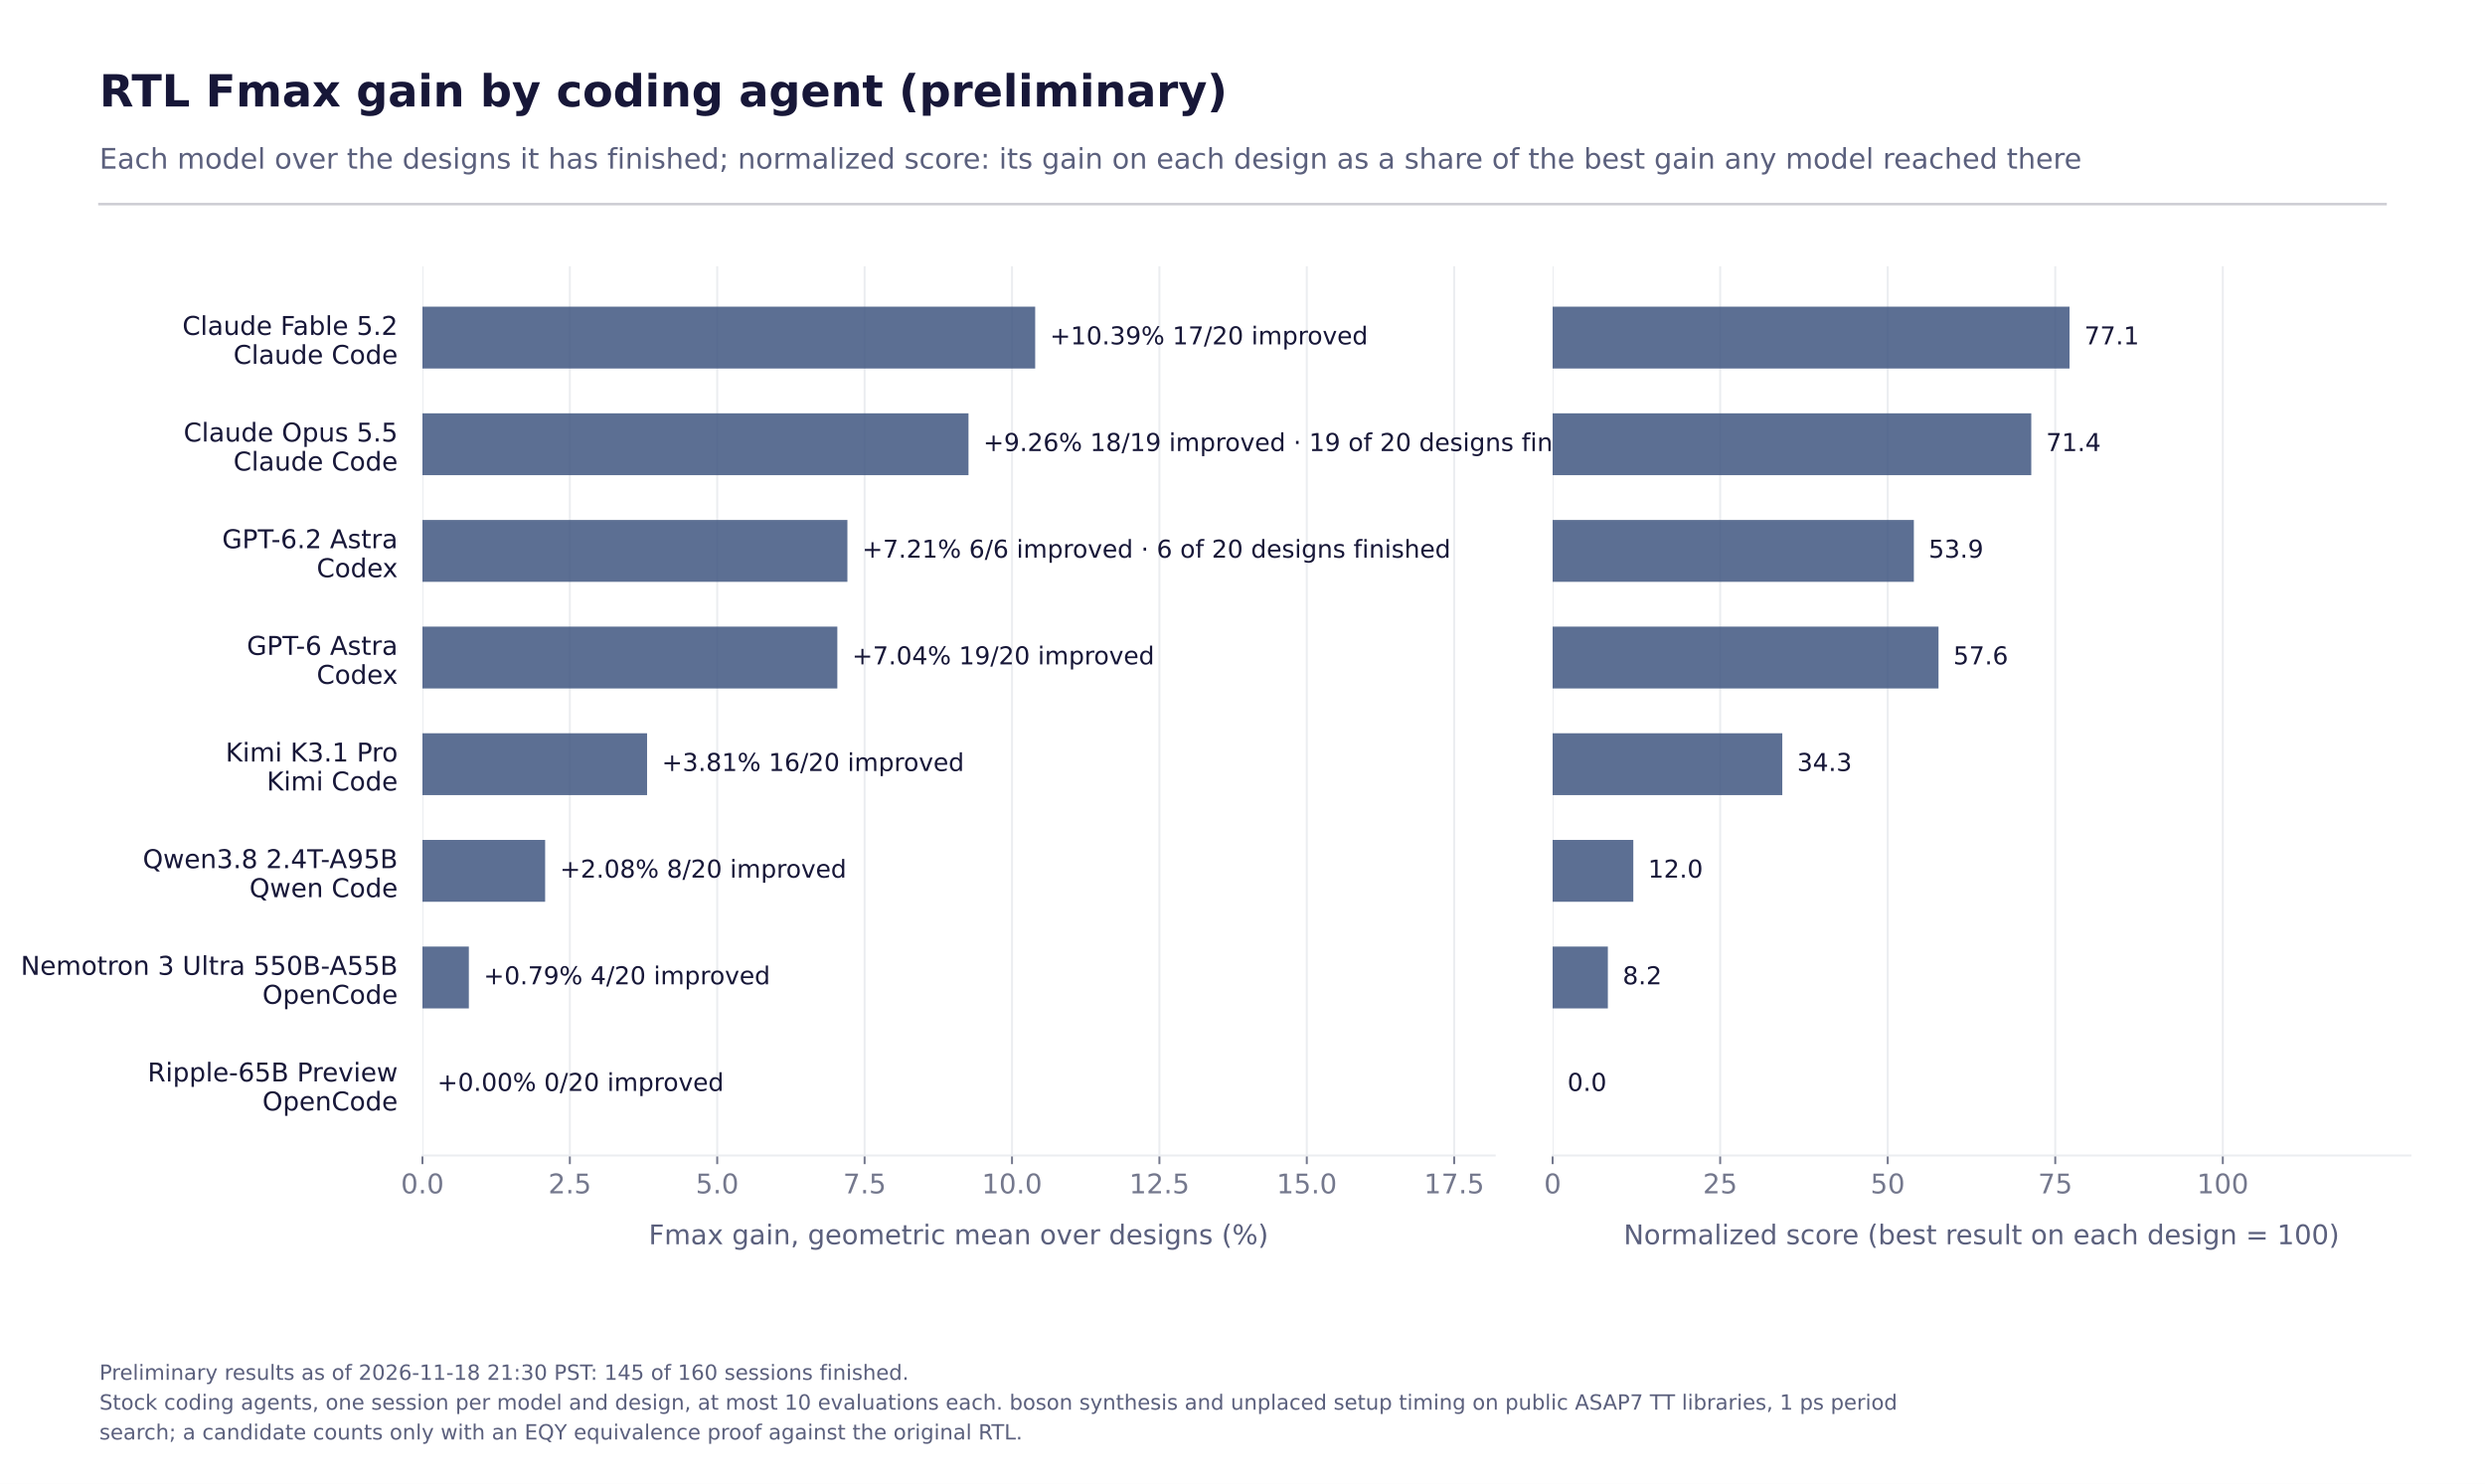
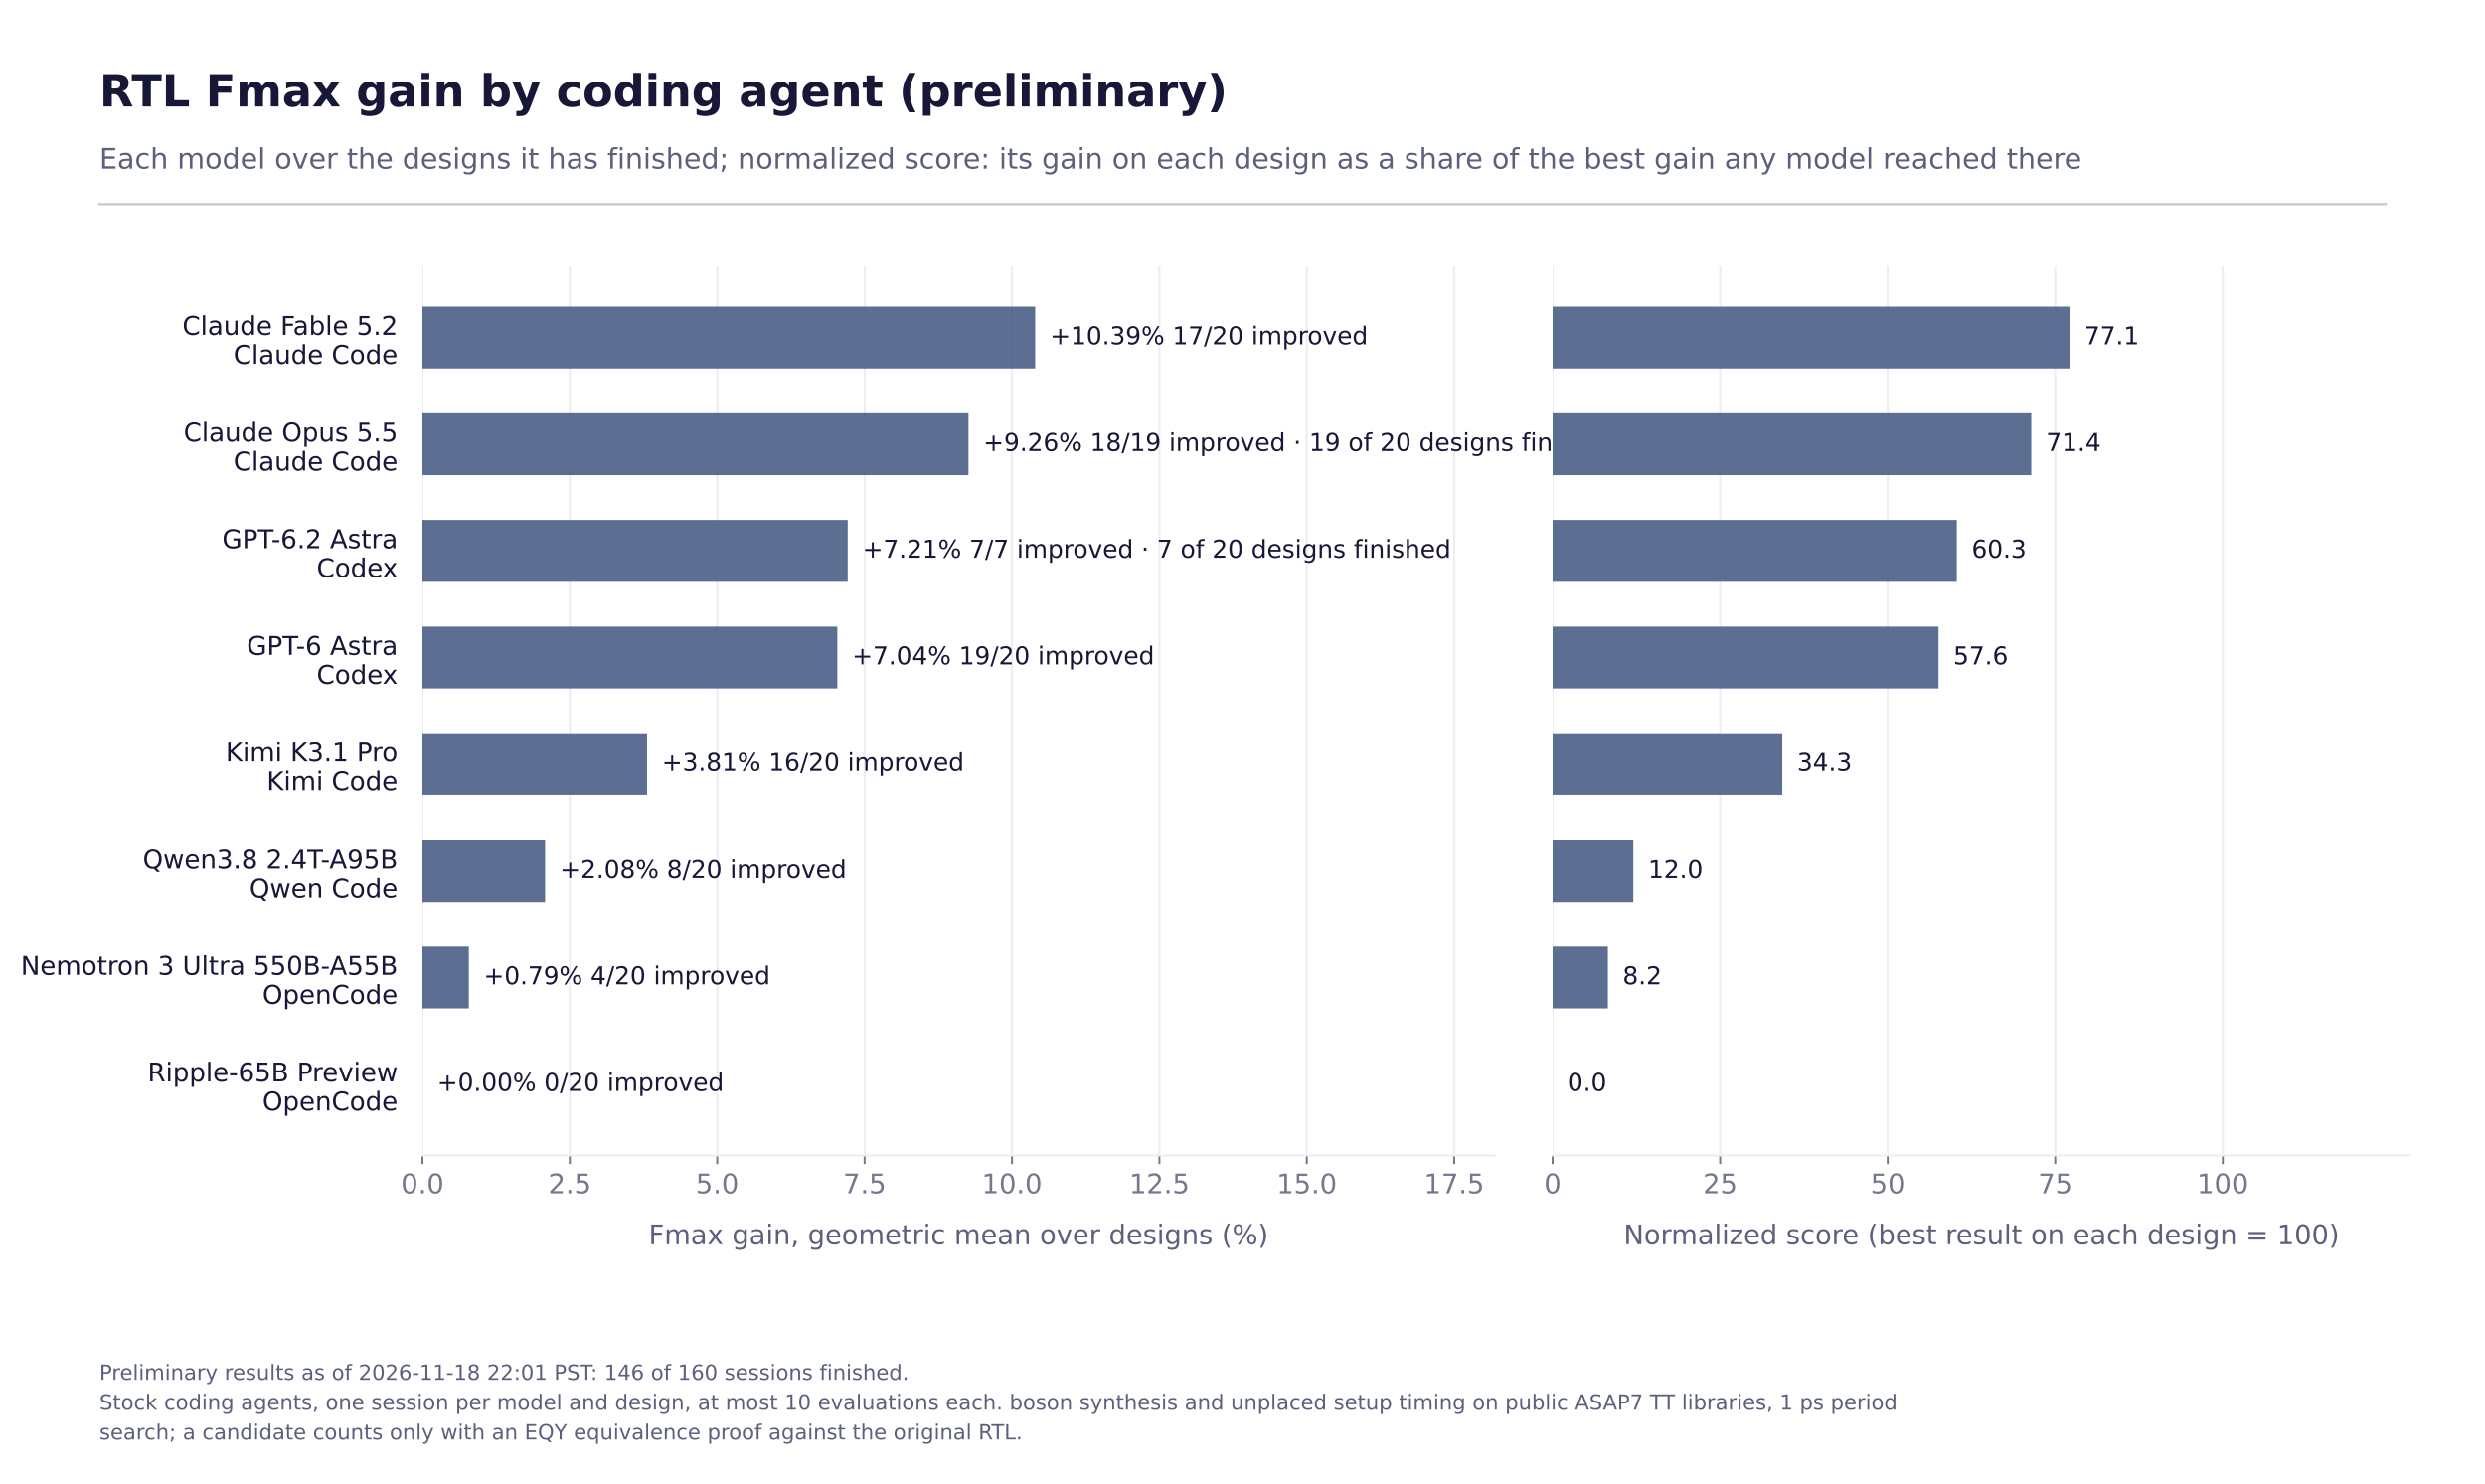
<svg xmlns="http://www.w3.org/2000/svg" xmlns:xlink="http://www.w3.org/1999/xlink" width="1008pt" height="601.92pt" viewBox="0 0 1008 601.92" version="1.1">
  <defs>
    <style type="text/css">*{stroke-linejoin: round; stroke-linecap: butt}</style>
  </defs>
  <g id="figure_1">
    <g id="patch_1">
      <path d="M 0 601.92  L 1008 601.92  L 1008 0  L 0 0  z " style="fill: #ffffff" />
    </g>
    <g id="axes_1">
      <g id="patch_2">
        <path d="M 171.36 468.72  L 606.311 468.72  L 606.311 108  L 171.36 108  z " style="fill: #ffffff" />
      </g>
      <g id="matplotlib.axis_1">
        <g id="xtick_1">
          <g id="line2d_1">
            <path d="M 171.36 468.72  L 171.36 108  " clip-path="url(#pb3bda55762)" style="fill: none; stroke: #ebedf0; stroke-width: 0.8; stroke-linecap: square" />
          </g>
          <g id="line2d_2">
            <defs>
              <path id="m93d353a957" d="M 0 0  L 0 3.5  " style="stroke: #74788d; stroke-width: 0.8" />
            </defs>
            <g>
              <use xlink:href="#m93d353a957" x="171.36" y="468.72" style="fill: #74788d; stroke: #74788d; stroke-width: 0.8" />
            </g>
          </g>
          <g id="text_1">
            <text style="fill: #74788d; font: 11px 'DejaVu Sans'; text-anchor: middle" x="171.36" y="484.078" transform="rotate(-0 171.36 484.0783)">0.0</text>
          </g>
        </g>
        <g id="xtick_2">
          <g id="line2d_3">
            <path d="M 231.146 468.72  L 231.146 108  " clip-path="url(#pb3bda55762)" style="fill: none; stroke: #ebedf0; stroke-width: 0.8; stroke-linecap: square" />
          </g>
          <g id="line2d_4">
            <g>
              <use xlink:href="#m93d353a957" x="231.146" y="468.72" style="fill: #74788d; stroke: #74788d; stroke-width: 0.8" />
            </g>
          </g>
          <g id="text_2">
            <text style="fill: #74788d; font: 11px 'DejaVu Sans'; text-anchor: middle" x="231.146" y="484.078" transform="rotate(-0 231.1463 484.0783)">2.5</text>
          </g>
        </g>
        <g id="xtick_3">
          <g id="line2d_5">
            <path d="M 290.933 468.72  L 290.933 108  " clip-path="url(#pb3bda55762)" style="fill: none; stroke: #ebedf0; stroke-width: 0.8; stroke-linecap: square" />
          </g>
          <g id="line2d_6">
            <g>
              <use xlink:href="#m93d353a957" x="290.933" y="468.72" style="fill: #74788d; stroke: #74788d; stroke-width: 0.8" />
            </g>
          </g>
          <g id="text_3">
            <text style="fill: #74788d; font: 11px 'DejaVu Sans'; text-anchor: middle" x="290.933" y="484.078" transform="rotate(-0 290.9326 484.0783)">5.0</text>
          </g>
        </g>
        <g id="xtick_4">
          <g id="line2d_7">
            <path d="M 350.719 468.72  L 350.719 108  " clip-path="url(#pb3bda55762)" style="fill: none; stroke: #ebedf0; stroke-width: 0.8; stroke-linecap: square" />
          </g>
          <g id="line2d_8">
            <g>
              <use xlink:href="#m93d353a957" x="350.719" y="468.72" style="fill: #74788d; stroke: #74788d; stroke-width: 0.8" />
            </g>
          </g>
          <g id="text_4">
            <text style="fill: #74788d; font: 11px 'DejaVu Sans'; text-anchor: middle" x="350.719" y="484.078" transform="rotate(-0 350.719 484.0783)">7.5</text>
          </g>
        </g>
        <g id="xtick_5">
          <g id="line2d_9">
            <path d="M 410.505 468.72  L 410.505 108  " clip-path="url(#pb3bda55762)" style="fill: none; stroke: #ebedf0; stroke-width: 0.8; stroke-linecap: square" />
          </g>
          <g id="line2d_10">
            <g>
              <use xlink:href="#m93d353a957" x="410.505" y="468.72" style="fill: #74788d; stroke: #74788d; stroke-width: 0.8" />
            </g>
          </g>
          <g id="text_5">
            <text style="fill: #74788d; font: 11px 'DejaVu Sans'; text-anchor: middle" x="410.505" y="484.078" transform="rotate(-0 410.5053 484.0783)">10.0</text>
          </g>
        </g>
        <g id="xtick_6">
          <g id="line2d_11">
            <path d="M 470.292 468.72  L 470.292 108  " clip-path="url(#pb3bda55762)" style="fill: none; stroke: #ebedf0; stroke-width: 0.8; stroke-linecap: square" />
          </g>
          <g id="line2d_12">
            <g>
              <use xlink:href="#m93d353a957" x="470.292" y="468.72" style="fill: #74788d; stroke: #74788d; stroke-width: 0.8" />
            </g>
          </g>
          <g id="text_6">
            <text style="fill: #74788d; font: 11px 'DejaVu Sans'; text-anchor: middle" x="470.292" y="484.078" transform="rotate(-0 470.2916 484.0783)">12.5</text>
          </g>
        </g>
        <g id="xtick_7">
          <g id="line2d_13">
            <path d="M 530.078 468.72  L 530.078 108  " clip-path="url(#pb3bda55762)" style="fill: none; stroke: #ebedf0; stroke-width: 0.8; stroke-linecap: square" />
          </g>
          <g id="line2d_14">
            <g>
              <use xlink:href="#m93d353a957" x="530.078" y="468.72" style="fill: #74788d; stroke: #74788d; stroke-width: 0.8" />
            </g>
          </g>
          <g id="text_7">
            <text style="fill: #74788d; font: 11px 'DejaVu Sans'; text-anchor: middle" x="530.078" y="484.078" transform="rotate(-0 530.0779 484.0783)">15.0</text>
          </g>
        </g>
        <g id="xtick_8">
          <g id="line2d_15">
            <path d="M 589.864 468.72  L 589.864 108  " clip-path="url(#pb3bda55762)" style="fill: none; stroke: #ebedf0; stroke-width: 0.8; stroke-linecap: square" />
          </g>
          <g id="line2d_16">
            <g>
              <use xlink:href="#m93d353a957" x="589.864" y="468.72" style="fill: #74788d; stroke: #74788d; stroke-width: 0.8" />
            </g>
          </g>
          <g id="text_8">
            <text style="fill: #74788d; font: 11px 'DejaVu Sans'; text-anchor: middle" x="589.864" y="484.078" transform="rotate(-0 589.8642 484.0783)">17.5</text>
          </g>
        </g>
        <g id="text_9">
          <text style="fill: #5b607d; font: 11px 'DejaVu Sans'; text-anchor: middle" x="388.836" y="504.724" transform="rotate(-0 388.8357 504.7242)">Fmax gain, geometric mean over designs (%)</text>
        </g>
      </g>
      <g id="matplotlib.axis_2">
        <g id="ytick_1">
          <g id="line2d_17" />
          <g id="text_10">
            <text style="fill: #171738; font: 10.5px 'DejaVu Sans'" transform="translate(73.96391 135.8506)">Claude Fable 5.2</text>
            <text style="fill: #171738; font: 10.5px 'DejaVu Sans'" transform="translate(94.67516 147.6083)">Claude Code</text>
          </g>
        </g>
        <g id="ytick_2">
          <g id="line2d_18" />
          <g id="text_11">
            <text style="fill: #171738; font: 10.5px 'DejaVu Sans'" transform="translate(74.46758 179.1127)">Claude Opus 5.5</text>
            <text style="fill: #171738; font: 10.5px 'DejaVu Sans'" transform="translate(94.67516 190.8704)">Claude Code</text>
          </g>
        </g>
        <g id="ytick_3">
          <g id="line2d_19" />
          <g id="text_12">
            <text style="fill: #171738; font: 10.5px 'DejaVu Sans'" transform="translate(90.09453 222.3749)">GPT-6.2 Astra</text>
            <text style="fill: #171738; font: 10.5px 'DejaVu Sans'" transform="translate(128.4458 234.1326)">Codex</text>
          </g>
        </g>
        <g id="ytick_4">
          <g id="line2d_20" />
          <g id="text_13">
            <text style="fill: #171738; font: 10.5px 'DejaVu Sans'" transform="translate(100.1122 265.6371)">GPT-6 Astra</text>
            <text style="fill: #171738; font: 10.5px 'DejaVu Sans'" transform="translate(128.4458 277.3948)">Codex</text>
          </g>
        </g>
        <g id="ytick_5">
          <g id="line2d_21" />
          <g id="text_14">
            <text style="fill: #171738; font: 10.5px 'DejaVu Sans'" transform="translate(91.50219 308.8993)">Kimi K3.1 Pro</text>
            <text style="fill: #171738; font: 10.5px 'DejaVu Sans'" transform="translate(108.1923 320.657)">Kimi Code</text>
          </g>
        </g>
        <g id="ytick_6">
          <g id="line2d_22" />
          <g id="text_15">
            <text style="fill: #171738; font: 10.5px 'DejaVu Sans'" transform="translate(57.90383 352.1614)">Qwen3.8 2.4T-A95B</text>
            <text style="fill: #171738; font: 10.5px 'DejaVu Sans'" transform="translate(101.172 363.9191)">Qwen Code</text>
          </g>
        </g>
        <g id="ytick_7">
          <g id="line2d_23" />
          <g id="text_16">
            <text style="fill: #171738; font: 10.5px 'DejaVu Sans'" transform="translate(8.409453 395.4236)">Nemotron 3 Ultra 550B-A55B</text>
            <text style="fill: #171738; font: 10.5px 'DejaVu Sans'" transform="translate(106.4302 407.1813)">OpenCode</text>
          </g>
        </g>
        <g id="ytick_8">
          <g id="line2d_24" />
          <g id="text_17">
            <text style="fill: #171738; font: 10.5px 'DejaVu Sans'" transform="translate(59.87914 438.6858)">Ripple-65B Preview</text>
            <text style="fill: #171738; font: 10.5px 'DejaVu Sans'" transform="translate(106.4302 450.4435)">OpenCode</text>
          </g>
        </g>
      </g>
      <g id="patch_3">
        <path d="M 171.36 124.396  L 419.904 124.396  L 419.904 149.488  L 171.36 149.488  z " clip-path="url(#pb3bda55762)" style="fill: #3f5680; opacity: 0.85" />
      </g>
      <g id="patch_4">
        <path d="M 171.36 167.659  L 392.856 167.659  L 392.856 192.751  L 171.36 192.751  z " clip-path="url(#pb3bda55762)" style="fill: #3f5680; opacity: 0.85" />
      </g>
      <g id="patch_5">
-         <path d="M 171.36 210.921  L 343.736 210.921  L 343.736 236.013  L 171.36 236.013  z " clip-path="url(#pb3bda55762)" style="fill: #3f5680; opacity: 0.85" />
+         <path d="M 171.36 210.921  L 343.855 210.921  L 343.855 236.013  L 171.36 236.013  z " clip-path="url(#pb3bda55762)" style="fill: #3f5680; opacity: 0.85" />
      </g>
      <g id="patch_6">
        <path d="M 171.36 254.183  L 339.647 254.183  L 339.647 279.275  L 171.36 279.275  z " clip-path="url(#pb3bda55762)" style="fill: #3f5680; opacity: 0.85" />
      </g>
      <g id="patch_7">
        <path d="M 171.36 297.445  L 262.474 297.445  L 262.474 322.537  L 171.36 322.537  z " clip-path="url(#pb3bda55762)" style="fill: #3f5680; opacity: 0.85" />
      </g>
      <g id="patch_8">
        <path d="M 171.36 340.707  L 221.126 340.707  L 221.126 365.799  L 171.36 365.799  z " clip-path="url(#pb3bda55762)" style="fill: #3f5680; opacity: 0.85" />
      </g>
      <g id="patch_9">
        <path d="M 171.36 383.969  L 190.181 383.969  L 190.181 409.061  L 171.36 409.061  z " clip-path="url(#pb3bda55762)" style="fill: #3f5680; opacity: 0.85" />
      </g>
      <g id="patch_10">
        <path d="M 171.36 427.232  L 171.36 427.232  L 171.36 452.324  L 171.36 452.324  z " clip-path="url(#pb3bda55762)" style="fill: #3f5680; opacity: 0.85" />
      </g>
      <g id="patch_11">
        <path d="M 171.36 468.72  L 606.311 468.72  " style="fill: none; stroke: #ebedf0; stroke-width: 0.8; stroke-linejoin: miter; stroke-linecap: square" />
      </g>
      <g id="text_18">
        <text style="fill: #171738; font: 10px 'DejaVu Sans'; text-anchor: start" x="425.904" y="139.702" transform="rotate(-0 425.9037 139.7018)">+10.39%   17/20 improved</text>
      </g>
      <g id="text_19">
        <text style="fill: #171738; font: 10px 'DejaVu Sans'; text-anchor: start" x="398.856" y="182.964" transform="rotate(-0 398.8564 182.9639)">+9.26%   18/19 improved · 19 of 20 designs finished</text>
      </g>
      <g id="text_20">
-         <text style="fill: #171738; font: 10px 'DejaVu Sans'; text-anchor: start" x="349.736" y="226.226" transform="rotate(-0 349.7359 226.2261)">+7.21%   6/6 improved · 6 of 20 designs finished</text>
+         <text style="fill: #171738; font: 10px 'DejaVu Sans'; text-anchor: start" x="349.855" y="226.226" transform="rotate(-0 349.8555 226.2261)">+7.21%   7/7 improved · 7 of 20 designs finished</text>
      </g>
      <g id="text_21">
        <text style="fill: #171738; font: 10px 'DejaVu Sans'; text-anchor: start" x="345.647" y="269.488" transform="rotate(-0 345.6465 269.4883)">+7.04%   19/20 improved</text>
      </g>
      <g id="text_22">
        <text style="fill: #171738; font: 10px 'DejaVu Sans'; text-anchor: start" x="268.474" y="312.75" transform="rotate(-0 268.4744 312.7505)">+3.81%   16/20 improved</text>
      </g>
      <g id="text_23">
        <text style="fill: #171738; font: 10px 'DejaVu Sans'; text-anchor: start" x="227.126" y="356.013" transform="rotate(-0 227.1261 356.0126)">+2.08%   8/20 improved</text>
      </g>
      <g id="text_24">
        <text style="fill: #171738; font: 10px 'DejaVu Sans'; text-anchor: start" x="196.181" y="399.275" transform="rotate(-0 196.1807 399.2748)">+0.79%   4/20 improved</text>
      </g>
      <g id="text_25">
        <text style="fill: #171738; font: 10px 'DejaVu Sans'; text-anchor: start" x="177.36" y="442.537" transform="rotate(-0 177.36 442.537)">+0.00%   0/20 improved</text>
      </g>
    </g>
    <g id="axes_2">
      <g id="patch_12">
        <path d="M 629.799 468.72  L 977.76 468.72  L 977.76 108  L 629.799 108  z " style="fill: #ffffff" />
      </g>
      <g id="matplotlib.axis_3">
        <g id="xtick_9">
          <g id="line2d_25">
            <path d="M 629.799 468.72  L 629.799 108  " clip-path="url(#p01aa2b09fa)" style="fill: none; stroke: #ebedf0; stroke-width: 0.8; stroke-linecap: square" />
          </g>
          <g id="line2d_26">
            <g>
              <use xlink:href="#m93d353a957" x="629.799" y="468.72" style="fill: #74788d; stroke: #74788d; stroke-width: 0.8" />
            </g>
          </g>
          <g id="text_26">
            <text style="fill: #74788d; font: 11px 'DejaVu Sans'; text-anchor: middle" x="629.799" y="484.078" transform="rotate(-0 629.7988 484.0783)">0</text>
          </g>
        </g>
        <g id="xtick_10">
          <g id="line2d_27">
            <path d="M 697.76 468.72  L 697.76 108  " clip-path="url(#p01aa2b09fa)" style="fill: none; stroke: #ebedf0; stroke-width: 0.8; stroke-linecap: square" />
          </g>
          <g id="line2d_28">
            <g>
              <use xlink:href="#m93d353a957" x="697.76" y="468.72" style="fill: #74788d; stroke: #74788d; stroke-width: 0.8" />
            </g>
          </g>
          <g id="text_27">
            <text style="fill: #74788d; font: 11px 'DejaVu Sans'; text-anchor: middle" x="697.76" y="484.078" transform="rotate(-0 697.76 484.0783)">25</text>
          </g>
        </g>
        <g id="xtick_11">
          <g id="line2d_29">
            <path d="M 765.721 468.72  L 765.721 108  " clip-path="url(#p01aa2b09fa)" style="fill: none; stroke: #ebedf0; stroke-width: 0.8; stroke-linecap: square" />
          </g>
          <g id="line2d_30">
            <g>
              <use xlink:href="#m93d353a957" x="765.721" y="468.72" style="fill: #74788d; stroke: #74788d; stroke-width: 0.8" />
            </g>
          </g>
          <g id="text_28">
            <text style="fill: #74788d; font: 11px 'DejaVu Sans'; text-anchor: middle" x="765.721" y="484.078" transform="rotate(-0 765.7212 484.0783)">50</text>
          </g>
        </g>
        <g id="xtick_12">
          <g id="line2d_31">
            <path d="M 833.682 468.72  L 833.682 108  " clip-path="url(#p01aa2b09fa)" style="fill: none; stroke: #ebedf0; stroke-width: 0.8; stroke-linecap: square" />
          </g>
          <g id="line2d_32">
            <g>
              <use xlink:href="#m93d353a957" x="833.682" y="468.72" style="fill: #74788d; stroke: #74788d; stroke-width: 0.8" />
            </g>
          </g>
          <g id="text_29">
            <text style="fill: #74788d; font: 11px 'DejaVu Sans'; text-anchor: middle" x="833.682" y="484.078" transform="rotate(-0 833.6823 484.0783)">75</text>
          </g>
        </g>
        <g id="xtick_13">
          <g id="line2d_33">
            <path d="M 901.643 468.72  L 901.643 108  " clip-path="url(#p01aa2b09fa)" style="fill: none; stroke: #ebedf0; stroke-width: 0.8; stroke-linecap: square" />
          </g>
          <g id="line2d_34">
            <g>
              <use xlink:href="#m93d353a957" x="901.643" y="468.72" style="fill: #74788d; stroke: #74788d; stroke-width: 0.8" />
            </g>
          </g>
          <g id="text_30">
            <text style="fill: #74788d; font: 11px 'DejaVu Sans'; text-anchor: middle" x="901.643" y="484.078" transform="rotate(-0 901.6435 484.0783)">100</text>
          </g>
        </g>
        <g id="text_31">
          <text style="fill: #5b607d; font: 11px 'DejaVu Sans'; text-anchor: middle" x="803.779" y="504.724" transform="rotate(-0 803.7794 504.7242)">Normalized score (best result on each design = 100)</text>
        </g>
      </g>
      <g id="matplotlib.axis_4">
        <g id="ytick_9">
          <g id="line2d_35" />
        </g>
        <g id="ytick_10">
          <g id="line2d_36" />
        </g>
        <g id="ytick_11">
          <g id="line2d_37" />
        </g>
        <g id="ytick_12">
          <g id="line2d_38" />
        </g>
        <g id="ytick_13">
          <g id="line2d_39" />
        </g>
        <g id="ytick_14">
          <g id="line2d_40" />
        </g>
        <g id="ytick_15">
          <g id="line2d_41" />
        </g>
        <g id="ytick_16">
          <g id="line2d_42" />
        </g>
      </g>
      <g id="patch_13">
        <path d="M 629.799 124.396  L 839.473 124.396  L 839.473 149.488  L 629.799 149.488  z " clip-path="url(#p01aa2b09fa)" style="fill: #3f5680; opacity: 0.85" />
      </g>
      <g id="patch_14">
        <path d="M 629.799 167.659  L 823.95 167.659  L 823.95 192.751  L 629.799 192.751  z " clip-path="url(#p01aa2b09fa)" style="fill: #3f5680; opacity: 0.85" />
      </g>
      <g id="patch_15">
-         <path d="M 629.799 210.921  L 776.323 210.921  L 776.323 236.013  L 629.799 236.013  z " clip-path="url(#p01aa2b09fa)" style="fill: #3f5680; opacity: 0.85" />
+         <path d="M 629.799 210.921  L 793.748 210.921  L 793.748 236.013  L 629.799 236.013  z " clip-path="url(#p01aa2b09fa)" style="fill: #3f5680; opacity: 0.85" />
      </g>
      <g id="patch_16">
        <path d="M 629.799 254.183  L 786.327 254.183  L 786.327 279.275  L 629.799 279.275  z " clip-path="url(#p01aa2b09fa)" style="fill: #3f5680; opacity: 0.85" />
      </g>
      <g id="patch_17">
        <path d="M 629.799 297.445  L 722.96 297.445  L 722.96 322.537  L 629.799 322.537  z " clip-path="url(#p01aa2b09fa)" style="fill: #3f5680; opacity: 0.85" />
      </g>
      <g id="patch_18">
        <path d="M 629.799 340.707  L 662.529 340.707  L 662.529 365.799  L 629.799 365.799  z " clip-path="url(#p01aa2b09fa)" style="fill: #3f5680; opacity: 0.85" />
      </g>
      <g id="patch_19">
        <path d="M 629.799 383.969  L 652.199 383.969  L 652.199 409.061  L 629.799 409.061  z " clip-path="url(#p01aa2b09fa)" style="fill: #3f5680; opacity: 0.85" />
      </g>
      <g id="patch_20">
        <path d="M 629.799 427.232  L 629.799 427.232  L 629.799 452.324  L 629.799 452.324  z " clip-path="url(#p01aa2b09fa)" style="fill: #3f5680; opacity: 0.85" />
      </g>
      <g id="patch_21">
        <path d="M 629.799 468.72  L 977.76 468.72  " style="fill: none; stroke: #ebedf0; stroke-width: 0.8; stroke-linejoin: miter; stroke-linecap: square" />
      </g>
      <g id="text_32">
        <text style="fill: #171738; font: 10px 'DejaVu Sans'; text-anchor: start" x="845.473" y="139.702" transform="rotate(-0 845.4726 139.7018)">77.1</text>
      </g>
      <g id="text_33">
        <text style="fill: #171738; font: 10px 'DejaVu Sans'; text-anchor: start" x="829.95" y="182.964" transform="rotate(-0 829.9503 182.9639)">71.4</text>
      </g>
      <g id="text_34">
-         <text style="fill: #171738; font: 10px 'DejaVu Sans'; text-anchor: start" x="782.323" y="226.226" transform="rotate(-0 782.3231 226.2261)">53.9</text>
+         <text style="fill: #171738; font: 10px 'DejaVu Sans'; text-anchor: start" x="799.748" y="226.226" transform="rotate(-0 799.7483 226.2261)">60.3</text>
      </g>
      <g id="text_35">
        <text style="fill: #171738; font: 10px 'DejaVu Sans'; text-anchor: start" x="792.327" y="269.488" transform="rotate(-0 792.327 269.4883)">57.6</text>
      </g>
      <g id="text_36">
        <text style="fill: #171738; font: 10px 'DejaVu Sans'; text-anchor: start" x="728.96" y="312.75" transform="rotate(-0 728.96 312.7505)">34.3</text>
      </g>
      <g id="text_37">
        <text style="fill: #171738; font: 10px 'DejaVu Sans'; text-anchor: start" x="668.529" y="356.013" transform="rotate(-0 668.5289 356.0126)">12.0</text>
      </g>
      <g id="text_38">
        <text style="fill: #171738; font: 10px 'DejaVu Sans'; text-anchor: start" x="658.199" y="399.275" transform="rotate(-0 658.1988 399.2748)">8.2</text>
      </g>
      <g id="text_39">
        <text style="fill: #171738; font: 10px 'DejaVu Sans'; text-anchor: start" x="635.799" y="442.537" transform="rotate(-0 635.7988 442.537)">0.0</text>
      </g>
    </g>
    <g id="line2d_43">
      <path d="M 40.32 82.8  L 967.68 82.8  " style="fill: none; stroke: #171738; stroke-opacity: 0.22; stroke-linecap: square" />
    </g>
    <g id="text_40">
      <text style="fill: #171738; font: 700 18px 'DejaVu Sans'; text-anchor: start" x="40.32" y="43.2" transform="rotate(-0 40.32 43.2)">RTL Fmax gain by coding agent (preliminary)</text>
    </g>
    <g id="text_41">
      <text style="fill: #5b607d; font: 11.5px 'DejaVu Sans'; text-anchor: start" x="40.32" y="68.4" transform="rotate(-0 40.32 68.4)">Each model over the designs it has finished; normalized score: its gain on each design as a share of the best gain any model reached there</text>
    </g>
    <g id="text_42">
-       <text style="fill: #5b607d; font: 8.5px 'DejaVu Sans'" transform="translate(40.32 559.7168)">Preliminary results as of 2026-11-18 21:30 PST: 145 of 160 sessions finished.</text>
+       <text style="fill: #5b607d; font: 8.5px 'DejaVu Sans'" transform="translate(40.32 559.7168)">Preliminary results as of 2026-11-18 22:01 PST: 146 of 160 sessions finished.</text>
      <text style="fill: #5b607d; font: 8.5px 'DejaVu Sans'" transform="translate(40.32 571.8184)">Stock coding agents, one session per model and design, at most 10 evaluations each. boson synthesis and unplaced setup timing on public ASAP7 TT libraries, 1 ps period</text>
      <text style="fill: #5b607d; font: 8.5px 'DejaVu Sans'" transform="translate(40.32 583.92)">search; a candidate counts only with an EQY equivalence proof against the original RTL.</text>
    </g>
  </g>
  <defs>
    <clipPath id="pb3bda55762">
      <rect x="171.36" y="108" width="434.951" height="360.72" />
    </clipPath>
    <clipPath id="p01aa2b09fa">
      <rect x="629.799" y="108" width="347.961" height="360.72" />
    </clipPath>
  </defs>
</svg>
